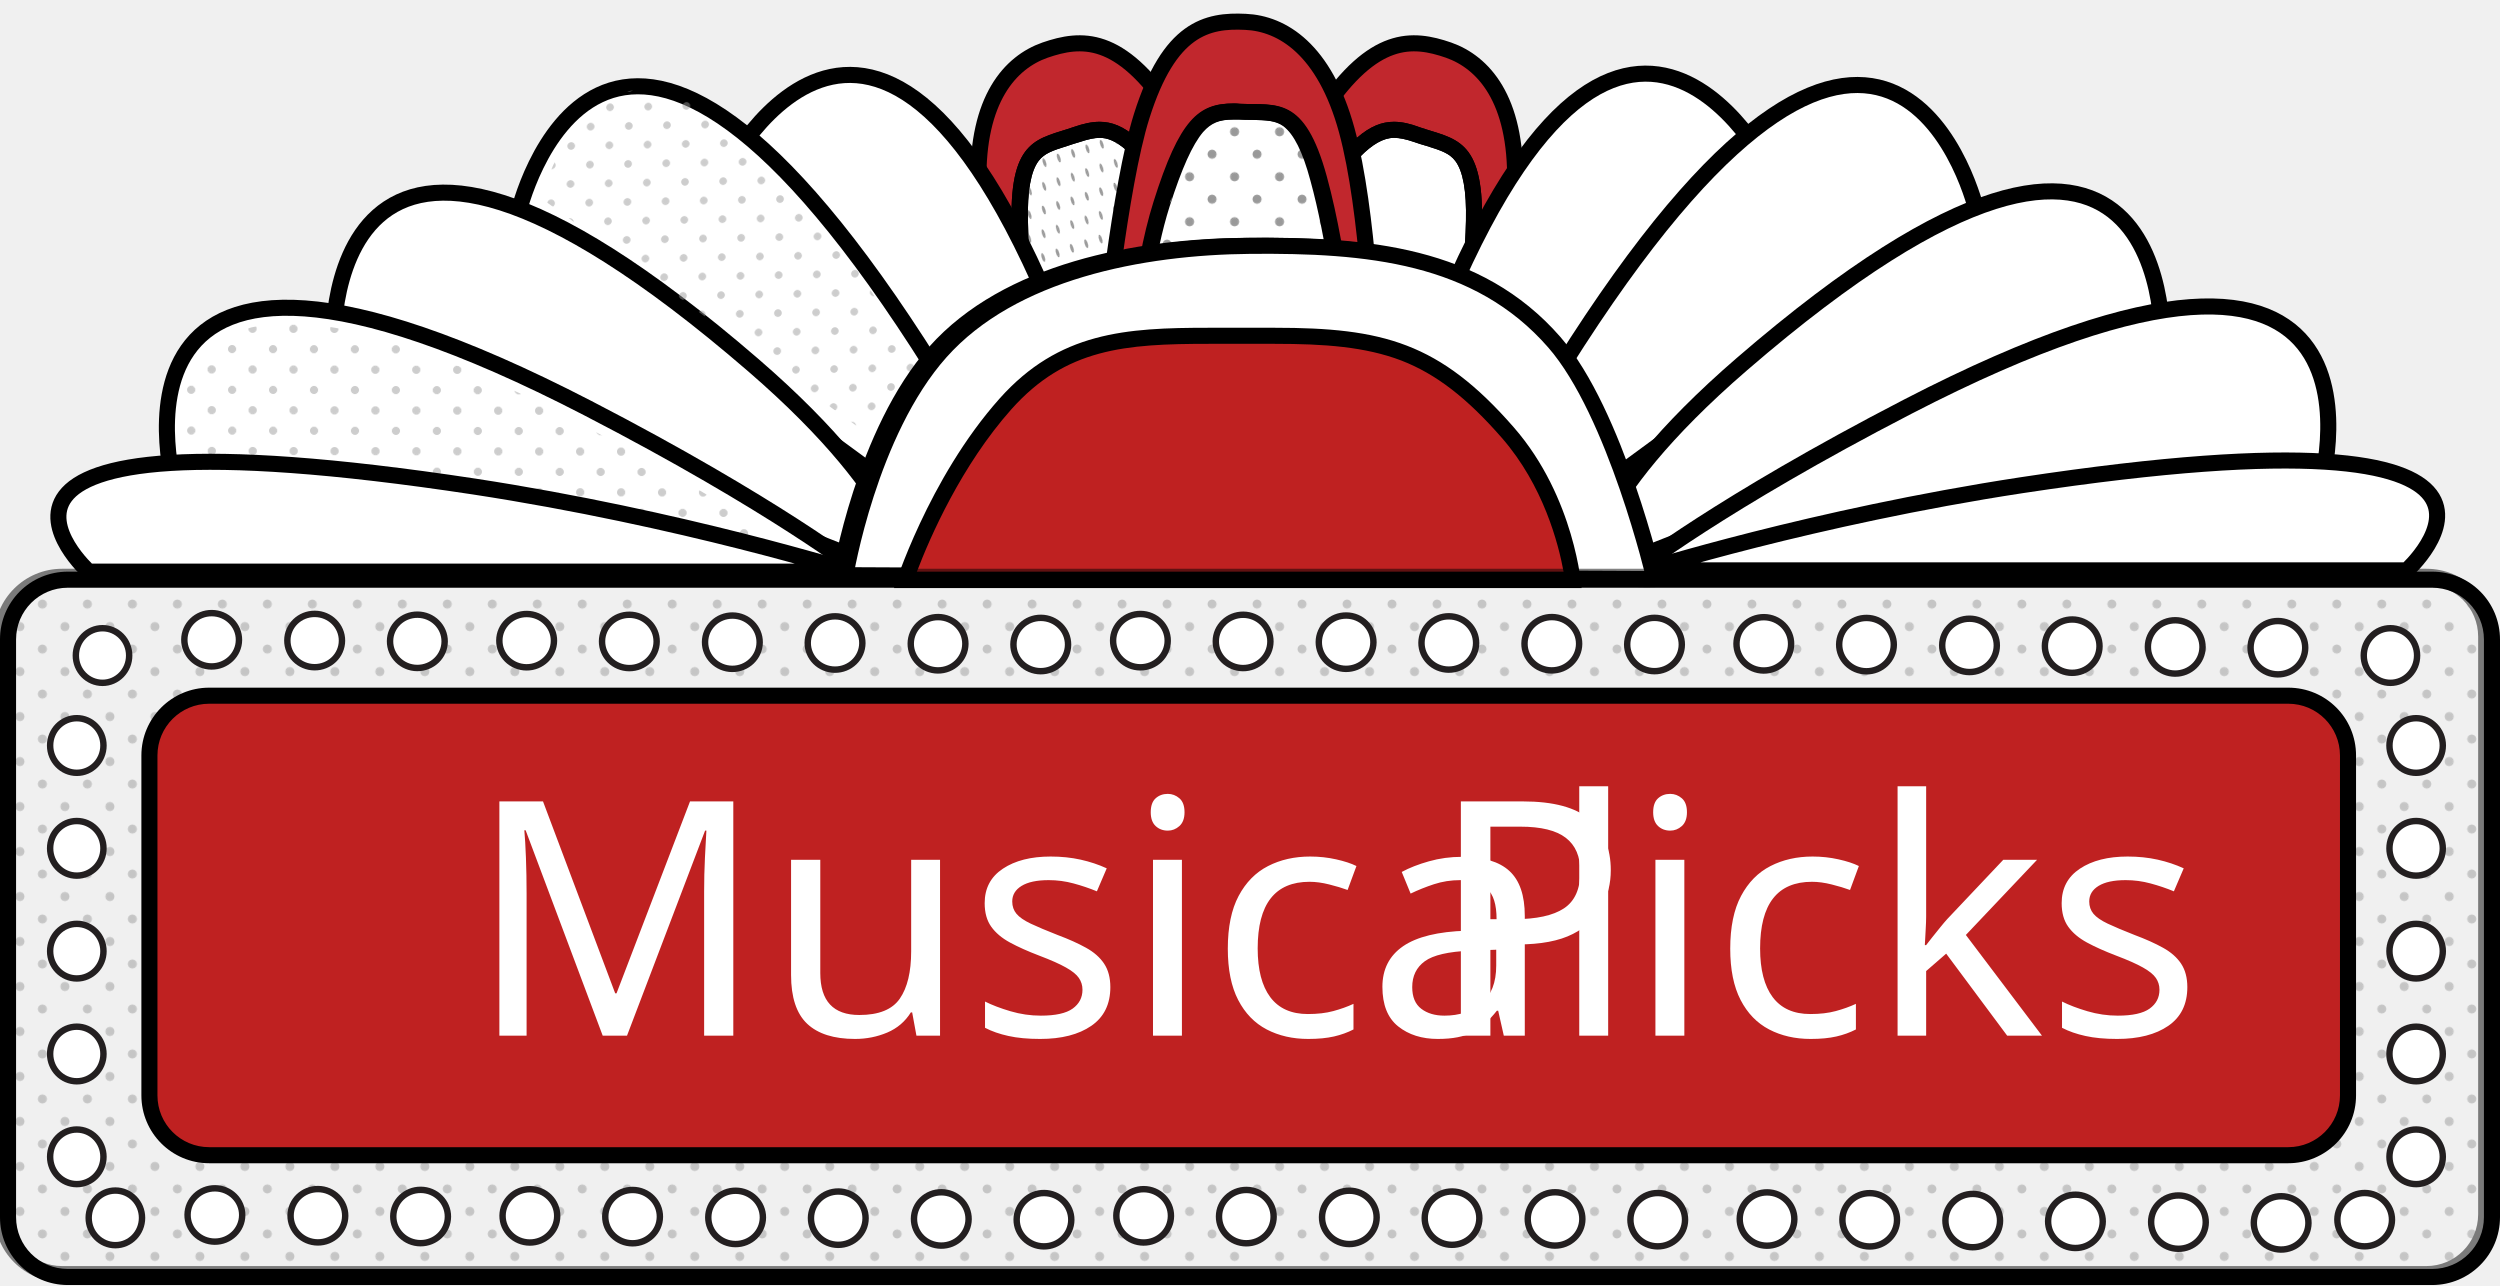
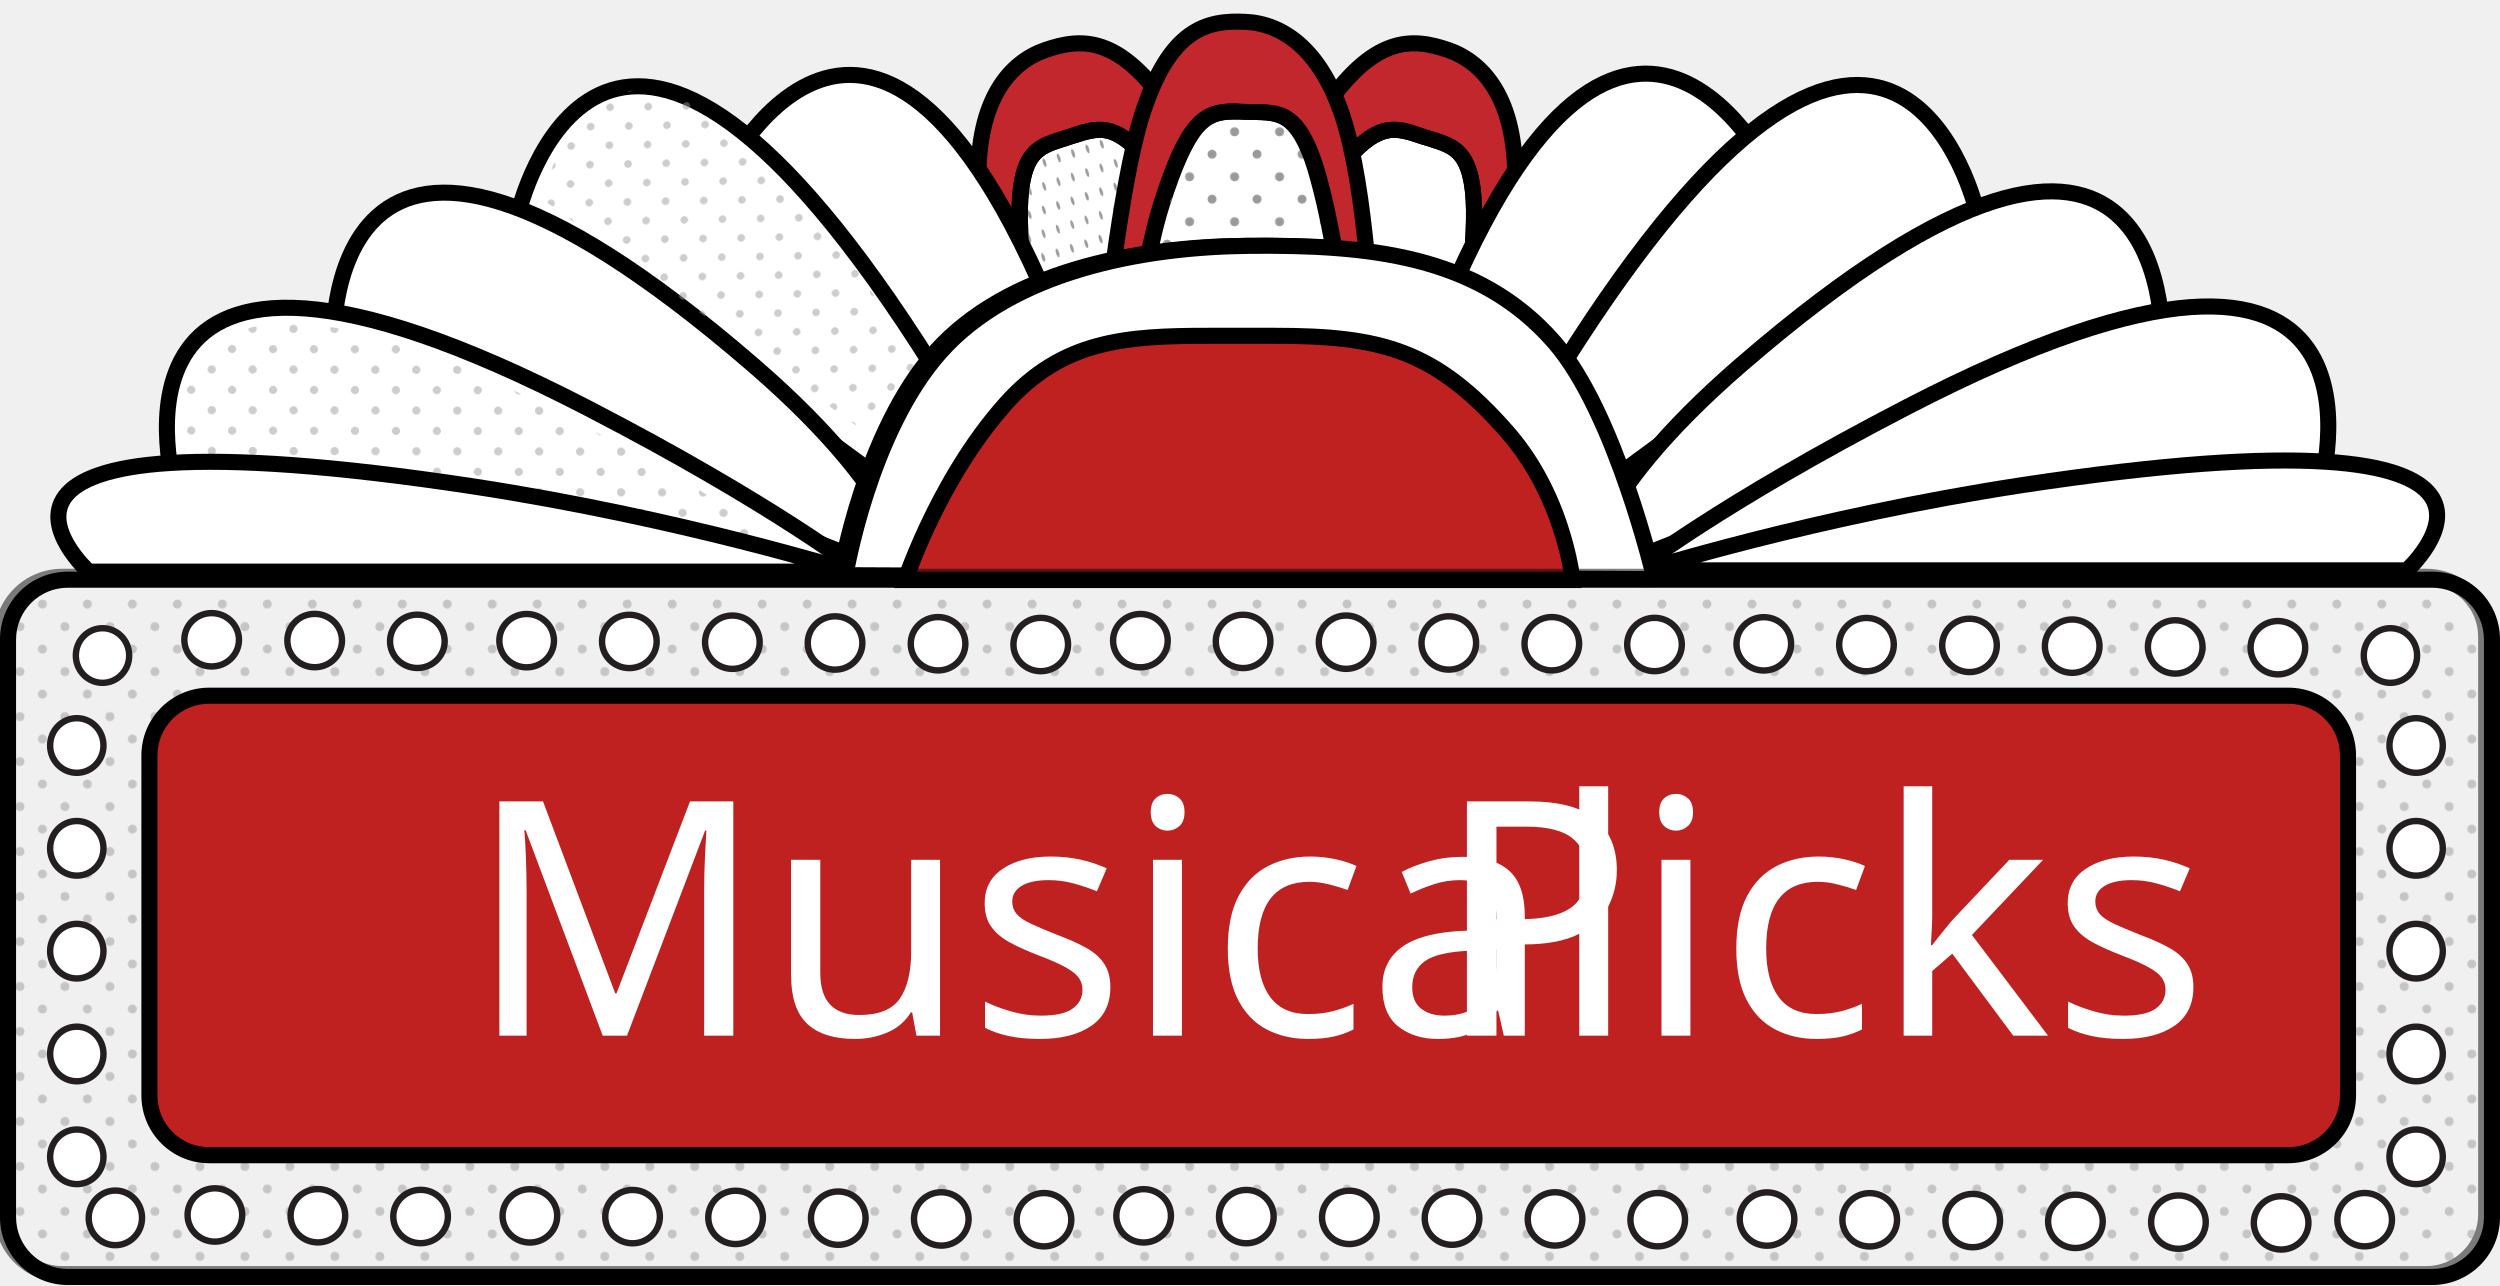
<svg xmlns="http://www.w3.org/2000/svg" xmlns:xlink="http://www.w3.org/1999/xlink" version="1.1" x="0px" y="0px" viewBox="0 0 778 399.9" style="enable-background:new 0 0 778 399.9;" xml:space="preserve">
  <style type="text/css">
	.st0{fill:none;}
	.st1{fill:#666666;}
	.st2{fill:#999999;}
	.st3{display:none;}
	.st4{display:inline;}
	.st5{fill:#FFFFFF;}
	.st6{opacity:0.46;}
	.st7{fill:url(#New_Pattern_Swatch_23);}
	.st8{fill:none;stroke:#000000;stroke-width:5;stroke-linecap:round;stroke-linejoin:round;stroke-miterlimit:10;}
	.st9{fill:#C1272D;stroke:#000000;stroke-width:5;stroke-linecap:round;stroke-linejoin:round;stroke-miterlimit:10;}
	.st10{fill:url(#SVGID_1_);}
	.st11{fill:url(#SVGID_2_);}
	.st12{fill:url(#New_Pattern_Swatch_44);}
	.st13{fill:#FFFFFF;stroke:#000000;stroke-width:5;stroke-linecap:round;stroke-linejoin:round;stroke-miterlimit:10;}
	.st14{opacity:0.49;fill:url(#SVGID_3_);}
	.st15{opacity:0.49;fill:url(#SVGID_4_);}
	.st16{opacity:0.49;fill:url(#SVGID_5_);}
	.st17{opacity:0.49;fill:url(#SVGID_6_);}
	
		.st18{fill:url(#New_Pattern_Swatch_44);stroke:#000000;stroke-width:5;stroke-linecap:round;stroke-linejoin:round;stroke-miterlimit:10;}
	.st19{fill:#BF2121;}
	.st20{opacity:0.49;}
- 	.st21{fill:#FFFFFF;stroke:#231F20;stroke-width:2;stroke-linecap:round;stroke-miterlimit:10;}
- 	.st22{display:none;opacity:0.26;}
- 	.st23{display:inline;fill:url(#New_Pattern_Swatch_23);}
- 	.st24{font-family:'Oswald-Light';}
- 	.st25{font-size:102.115px;}
- 	.st26{font-family:'Oswald-Medium';}
+ 	.st21{font-family:'Oswald-Medium';}
+ 	.st22{font-size:102.115px;}
+ 	.st23{font-family:'Oswald-Light';}
+ 	.st24{fill:#FFFFFF;stroke:#231F20;stroke-width:2;stroke-linecap:round;stroke-miterlimit:10;}
+ 	.st25{display:none;opacity:0.26;}
+ 	.st26{display:inline;fill:url(#New_Pattern_Swatch_23);}
</style>
  <pattern x="-147.8" y="-15" width="10" height="10" patternUnits="userSpaceOnUse" id="New_Pattern_Swatch_23" viewBox="0 -10 10 10" style="overflow:visible;">
    <g>
      <rect y="-10" class="st0" width="10" height="10" />
      <circle class="st1" cx="5" cy="-5" r="1" />
      <path class="st1" d="M10-9v-1H9C9-9.4,9.4-9,10-9z" />
      <path class="st1" d="M1-10H0v1h0C0.6-9,1-9.4,1-10z" />
      <path class="st1" d="M10-1C9.4-1,9-0.6,9,0h1V-1z" />
      <path class="st1" d="M0-1L0-1l0,1h1C1-0.6,0.6-1,0-1z" />
    </g>
  </pattern>
  <pattern x="-147.8" y="-15" width="14" height="14" patternUnits="userSpaceOnUse" id="New_Pattern_Swatch_44" viewBox="0 -14 14 14" style="overflow:visible;">
    <g>
      <rect y="-14" class="st0" width="14" height="14" />
      <circle class="st2" cx="7" cy="-7" r="1.4" />
      <path class="st2" d="M14-12.6V-14h-1.4C12.6-13.2,13.2-12.6,14-12.6z" />
      <path class="st2" d="M1.4-14H0v1.4h0C0.8-12.6,1.4-13.2,1.4-14z" />
      <path class="st2" d="M14-1.4c-0.8,0-1.4,0.6-1.4,1.4H14V-1.4z" />
      <path class="st2" d="M0-1.4L0-1.4L0,0h1.4C1.4-0.8,0.8-1.4,0-1.4z" />
    </g>
  </pattern>
  <g id="Layer_1" class="st3">
    <g class="st4">
      <g>
        <rect x="-147.8" y="-15" class="st5" width="1024" height="1280" />
        <path class="st5" d="M875.2-14v1278h-1022V-14H875.2 M876.2-15h-1024v1280h1024V-15L876.2-15z" />
      </g>
    </g>
    <g class="st4">
      <g class="st6">
        <rect x="-147.8" y="-15" class="st7" width="1024" height="1280" />
      </g>
    </g>
    <g class="st4">
      <g>
        <rect x="-147.8" y="-15" class="st8" width="1024" height="1280" />
        <path class="st8" d="M875.2-14v1278h-1022V-14H875.2 M876.2-15h-1024v1280h1024V-15L876.2-15z" />
      </g>
    </g>
  </g>
  <g id="Sign">
    <g>
      <path class="st9" d="M379.1,101.6l80.6,24.5c0,0,11.3-43.1,11.8-69.2c0.5-26.1-9.9-37.5-20.7-41.3c-11.3-3.9-23.3-4.8-39.2,18.9    C398.7,53.5,379.1,101.6,379.1,101.6z" />
      <g>
        <path class="st5" d="M388.7,105c2.6-6.9,10.6-27.3,20.8-42.5c12.4-18.4,18.5-22.1,24.2-22.1c2,0,4.2,0.5,7.2,1.5     c1.3,0.4,2.5,0.8,3.7,1.2c8.7,2.7,14.5,4.5,14.1,25.7c-0.4,21.3-5.3,47.9-6.9,56.4L388.7,105z" />
        <g>
          <path d="M433.8,42.9c1.7,0,3.7,0.4,6.3,1.3c1.3,0.5,2.5,0.8,3.8,1.2c4.5,1.4,7.2,2.3,9,4.7c2.4,3.2,3.5,9.3,3.3,18.6      c-0.4,19.2-4.4,42.7-6.4,53.2L392,103.4c3.2-8.4,10.6-26.1,19.6-39.5C420.1,51.3,427.1,42.9,433.8,42.9 M433.8,37.9      c-7.5,0-14.4,5.5-26.3,23.2c-12.8,18.9-22,45.5-22,45.5l68.2,21.8c0,0,7-33.5,7.5-59.5s-8.6-25.6-19.4-29.3      C438.9,38.5,436.3,37.9,433.8,37.9L433.8,37.9z" />
        </g>
      </g>
      <g>
        <pattern id="SVGID_1_" xlink:href="#New_Pattern_Swatch_44" patternTransform="matrix(-0.3185 -0.102 -0.3049 0.9524 -12123.378 -1119.835)">
			</pattern>
        <path class="st10" d="M388.7,105c2.6-6.9,10.6-27.3,20.8-42.5c12.4-18.4,18.5-22.1,24.2-22.1c2,0,4.2,0.5,7.2,1.5     c1.3,0.4,2.5,0.8,3.7,1.2c8.7,2.7,14.5,4.5,14.1,25.7c-0.4,21.3-5.3,47.9-6.9,56.4L388.7,105z" />
        <g>
          <path d="M433.8,42.9c1.7,0,3.7,0.4,6.3,1.3c1.3,0.5,2.5,0.8,3.8,1.2c4.5,1.4,7.2,2.3,9,4.7c2.4,3.2,3.5,9.3,3.3,18.6      c-0.4,19.2-4.4,42.7-6.4,53.2L392,103.4c3.2-8.4,10.6-26.1,19.6-39.5C420.1,51.3,427.1,42.9,433.8,42.9 M433.8,37.9      c-7.5,0-14.4,5.5-26.3,23.2c-12.8,18.9-22,45.5-22,45.5l68.2,21.8c0,0,7-33.5,7.5-59.5s-8.6-25.6-19.4-29.3      C438.9,38.5,436.3,37.9,433.8,37.9L433.8,37.9z" />
        </g>
      </g>
    </g>
    <g>
      <path class="st9" d="M396.9,101.6l-80.6,24.5c0,0-11.3-43.1-11.8-69.2s9.9-37.5,20.7-41.3c11.3-3.9,23.3-4.8,39.2,18.9    C377.2,53.5,396.9,101.6,396.9,101.6z" />
      <g>
        <path class="st5" d="M324.2,125.1c-1.7-8.5-6.5-35.1-6.9-56.4c-0.4-21.3,5.3-23,14.1-25.7c1.2-0.4,2.4-0.7,3.7-1.2     c3-1,5.2-1.5,7.2-1.5c5.8,0,11.8,3.7,24.2,22.1c10.2,15.2,18.2,35.6,20.8,42.5L324.2,125.1z" />
        <g>
          <path d="M342.2,37.9v5c4.8,0,10.4,3.6,22.2,21c9.1,13.4,16.4,31.1,19.6,39.5l-57.8,18.5c-2-10.5-6-34-6.3-53.2      c-0.2-9.3,0.9-15.4,3.3-18.6c1.8-2.4,4.5-3.3,9-4.7c1.2-0.4,2.4-0.8,3.8-1.2c2.7-0.9,4.6-1.3,6.3-1.3L342.2,37.9 M342.2,37.9      c-2.5,0-5.1,0.6-8,1.6c-10.8,3.8-19.9,3.2-19.4,29.3c0.5,26.1,7.5,59.5,7.5,59.5l68.2-21.8c0,0-9.2-26.5-22-45.5      C356.6,43.4,349.7,37.9,342.2,37.9L342.2,37.9z" />
        </g>
      </g>
      <g>
        <pattern id="SVGID_2_" xlink:href="#New_Pattern_Swatch_44" patternTransform="matrix(0.3185 -0.102 0.3049 0.9524 -2934.348 -1109.609)">
			</pattern>
        <path class="st11" d="M324.2,125.1c-1.7-8.5-6.5-35.1-6.9-56.4c-0.4-21.3,5.3-23,14.1-25.7c1.2-0.4,2.4-0.7,3.7-1.2     c3-1,5.2-1.5,7.2-1.5c5.8,0,11.8,3.7,24.2,22.1c10.2,15.2,18.2,35.6,20.8,42.5L324.2,125.1z" />
        <g>
          <path d="M342.2,37.9v5c4.8,0,10.4,3.6,22.2,21c9.1,13.4,16.4,31.1,19.6,39.5l-57.8,18.5c-2-10.5-6-34-6.3-53.2      c-0.2-9.3,0.9-15.4,3.3-18.6c1.8-2.4,4.5-3.3,9-4.7c1.2-0.4,2.4-0.8,3.8-1.2c2.7-0.9,4.6-1.3,6.3-1.3L342.2,37.9 M342.2,37.9      c-2.5,0-5.1,0.6-8,1.6c-10.8,3.8-19.9,3.2-19.4,29.3c0.5,26.1,7.5,59.5,7.5,59.5l68.2-21.8c0,0-9.2-26.5-22-45.5      C356.6,43.4,349.7,37.9,342.2,37.9L342.2,37.9z" />
        </g>
      </g>
    </g>
    <g>
      <path class="st9" d="M343.2,109.6l84.2,0.6c0,0-1.4-44.5-8.3-69.7S399,7.3,387.6,6.8c-12-0.6-23.7,2-32.3,29.3    C348.4,57.9,343.2,109.6,343.2,109.6z" />
      <g>
        <path class="st5" d="M353.8,110.1c0.5-7.4,2.4-29.2,7.9-46.6c7.8-24.7,13-28.7,22.3-28.7c0.6,0,1.3,0,1.9,0     c1.3,0.1,2.6,0.1,3.8,0.1c9.1,0.1,15.1,0.2,20.8,20.7c5.6,20.5,8.5,47.4,9.3,56L353.8,110.1z" />
        <g>
          <path d="M384,37.2c0.6,0,1.2,0,1.8,0c1.4,0.1,2.7,0.1,3.9,0.1c4.7,0.1,7.5,0.2,10,2c3.2,2.4,6,7.9,8.4,16.9      c5.1,18.5,7.9,42.2,9,52.8l-60.7-1.4c0.7-9,2.7-28,7.6-43.4c3.8-11.9,7.1-19.2,10.4-23.1C377,38.2,379.5,37.2,384,37.2       M384,32.2c-10.7,0-16.6,4.8-24.7,30.5c-6.9,21.8-8.2,49.8-8.2,49.8l71.5,1.6c0,0-2.8-34.1-9.7-59.2      c-6.9-25.2-15.5-22.1-26.9-22.6C385.4,32.2,384.7,32.2,384,32.2L384,32.2z" />
        </g>
      </g>
      <g>
        <path class="st12" d="M353.4,110.1c0.5-7.4,2.4-29.2,7.9-46.6c7.8-24.7,13-28.7,22.3-28.7c0.6,0,1.3,0,1.9,0     c1.3,0.1,2.6,0.1,3.8,0.1c9.1,0.1,15.1,0.2,20.8,20.7c5.6,20.5,8.5,47.4,9.3,56L353.4,110.1z" />
        <g>
          <path d="M383.7,37.2c0.6,0,1.2,0,1.8,0c1.4,0.1,2.7,0.1,3.9,0.1c4.7,0.1,7.5,0.2,10,2c3.2,2.4,6,7.9,8.4,16.9      c5.1,18.5,7.9,42.2,9,52.8l-60.7-1.4c0.7-9,2.7-28,7.6-43.4c3.8-11.9,7.1-19.2,10.4-23.1C376.6,38.2,379.1,37.2,383.7,37.2       M383.7,32.2c-10.7,0-16.6,4.8-24.7,30.5c-6.9,21.8-8.2,49.8-8.2,49.8l71.5,1.6c0,0-2.8-34.1-9.7-59.2      c-6.9-25.2-15.5-22.1-26.9-22.6C385,32.2,384.3,32.2,383.7,32.2L383.7,32.2z" />
        </g>
      </g>
    </g>
    <g id="Left_Sign_Decorations">
      <path class="st13" d="M338,179.4L225.6,53.8c0,0,51.1-102.5,111.6,68.4C359,183.9,338,179.4,338,179.4z" />
      <path class="st13" d="M307.7,173.7L161.3,66.3c0,0,25.8-111.6,124.4,40.6C321.4,161.9,307.7,173.7,307.7,173.7z" />
      <path class="st13" d="M283.2,180.2l-179.5-70.6c0,0-6.4-114.4,130.8,4.1C284.1,156.6,283.2,180.2,283.2,180.2z" />
      <path class="st13" d="M267.6,177.9L54.7,153.4c0,0-32.9-109.7,128.2-26.4C241.1,157.1,267.6,177.9,267.6,177.9z" />
      <pattern id="SVGID_3_" xlink:href="#New_Pattern_Swatch_44" patternTransform="matrix(0.9098 1.492167e-03 1.492167e-03 0.9059 -667.0662 -658.9608)">
		</pattern>
      <path class="st14" d="M252.3,175.3L58.6,152.8c0,0-30.1-99.5,116.6-23.7C228.2,156.4,252.3,175.3,252.3,175.3z" />
      <path class="st13" d="M265,177.9H27.6c0,0-59.4-53.7,119.9-26.5C212.2,161.3,265,177.9,265,177.9z" />
      <pattern id="SVGID_4_" xlink:href="#New_Pattern_Swatch_44" patternTransform="matrix(0.8483 -1.564266e-02 -1.564266e-02 0.8446 -1246.275 -1233.614)">
		</pattern>
      <path class="st15" d="M290.9,150.1L168.4,61.7c0,0,23.7-94.7,104.9,32.3C302.7,140,290.9,150.1,290.9,150.1z" />
    </g>
    <g id="Right_Side_Decorations">
      <path class="st13" d="M438.5,179L551,53.4c0,0-51.1-102.5-111.6,68.4C417.5,183.5,438.5,179,438.5,179z" />
      <path class="st13" d="M468.9,173.3L615.2,65.9c0,0-25.8-111.6-124.4,40.6C455.1,161.5,468.9,173.3,468.9,173.3z" />
      <path class="st13" d="M493.4,179.8l179.5-70.6c0,0,6.4-114.4-130.8,4.1C492.4,156.2,493.4,179.8,493.4,179.8z" />
      <path class="st13" d="M508.9,177.5L721.8,153c0,0,32.9-109.7-128.2-26.4C535.4,156.7,508.9,177.5,508.9,177.5z" />
      <pattern id="SVGID_5_" xlink:href="#New_Pattern_Swatch_44" patternTransform="matrix(-0.9314 5.718965e-03 -5.718965e-03 0.9165 -14593.112 -548.7381)">
		</pattern>
      <path class="st16" d="M514.1,177.9l198.4-23.7c0,0,31.2-100.8-119.2-23.5C538.9,158.7,514.1,177.9,514.1,177.9z" />
      <path class="st13" d="M511.6,177.5h237.4c0,0,59.4-53.7-119.9-26.5C564.3,160.9,511.6,177.5,511.6,177.5z" />
      <pattern id="SVGID_6_" xlink:href="#New_Pattern_Swatch_44" patternTransform="matrix(-0.8363 6.890945e-02 -6.890945e-02 0.8529 -14303.127 -530.28)">
		</pattern>
      <path class="st17" d="M475.2,161.5L604.9,59.8c0,0-13.9-93.4-106.8,43.2C464.5,152.4,475.2,161.5,475.2,161.5z" />
    </g>
    <path class="st18" d="M513.3,180.2L261.5,179c0,0,7.3-44.5,29.6-69.5c22.3-25,62.4-32.7,96.5-33c35.9-0.3,70.6,2.6,94.5,30   C501.2,128.4,513.3,180.2,513.3,180.2z" />
    <path class="st13" d="M514.9,180.2L263.1,179c0,0,7.3-44.5,29.6-69.5c22.3-25,62.4-32.7,96.5-33c35.9-0.3,70.6,2.6,94.5,30   C502.8,128.4,514.9,180.2,514.9,180.2z" />
    <g>
      <path class="st19" d="M281.7,180.5c3.2-9,13.5-35,31.2-54.8c17.6-19.7,37.3-21.2,63.3-21.2c1.8,0,3.7,0,5.6,0c2,0,3.9,0,6,0    c1.8,0,3.5,0,5.3,0c1.2,0,2.4,0,3.5,0c32.6,0,49.9,4.2,72.6,30.2c14.9,17.1,19.1,38.4,20.2,45.9H281.7z" />
      <g>
        <path d="M396.7,107c15.5,0,28.1,0.9,39.4,5.2c10.8,4.2,20.4,11.6,31.3,24.1c12.9,14.8,17.6,32.9,19.2,41.7H285.3     c4.1-10.8,13.9-33.2,29.5-50.7c16.9-18.9,35.3-20.3,61.4-20.3c1.8,0,3.7,0,5.6,0c2,0,3.9,0,6,0c1.8,0,3.5,0,5.3,0     C394.3,107,395.5,107,396.7,107L396.7,107 M396.7,102c-1.2,0-2.4,0-3.6,0c-1.8,0-3.6,0-5.3,0c-4,0-7.8,0-11.6,0     c-25.9,0-46.6,1.3-65.1,22c-22.3,25-32.9,59-32.9,59h214c0,0-2-28.1-21.1-50C448,106.5,430.2,102,396.7,102L396.7,102z" />
      </g>
    </g>
    <g class="st20">
      <path class="st12" d="M19.3,396.5c-10.2,0-18.6-8.3-18.6-18.6V198.1c0-10.2,8.3-18.6,18.6-18.6h735.8c10.2,0,18.6,8.3,18.6,18.6    v179.8c0,10.2-8.3,18.6-18.6,18.6H19.3z" />
      <path d="M755.1,182c8.9,0,16.1,7.2,16.1,16.1v179.8c0,8.9-7.2,16.1-16.1,16.1H19.3c-8.9,0-16.1-7.2-16.1-16.1V198.1    c0-8.9,7.2-16.1,16.1-16.1H755.1 M755.1,177H19.3c-11.6,0-21.1,9.4-21.1,21.1v179.8c0,11.6,9.4,21.1,21.1,21.1h735.8    c11.6,0,21.1-9.4,21.1-21.1V198.1C776.2,186.4,766.8,177,755.1,177L755.1,177z" />
    </g>
    <g>
      <path class="st19" d="M65.1,359.5c-10.2,0-18.6-8.3-18.6-18.6V235.1c0-10.2,8.3-18.6,18.6-18.6h647c10.2,0,18.6,8.3,18.6,18.6    v105.8c0,10.2-8.3,18.6-18.6,18.6H65.1z" />
      <path d="M712.1,219c8.9,0,16.1,7.2,16.1,16.1v105.8c0,8.9-7.2,16.1-16.1,16.1h-647c-8.9,0-16.1-7.2-16.1-16.1V235.1    c0-8.9,7.2-16.1,16.1-16.1H712.1 M712.1,214h-647c-11.6,0-21.1,9.4-21.1,21.1v105.8c0,11.6,9.4,21.1,21.1,21.1h647    c11.6,0,21.1-9.4,21.1-21.1V235.1C733.2,223.4,723.8,214,712.1,214L712.1,214z" />
    </g>
    <g>
-       <ellipse transform="matrix(7.556108e-03 -1 1 7.556108e-03 344.3472 747.75)" class="st21" cx="548.9" cy="200.4" rx="8.3" ry="8.5" />
-       <ellipse transform="matrix(7.556108e-03 -1 1 7.556108e-03 375.8627 779.9882)" class="st21" cx="580.9" cy="200.6" rx="8.3" ry="8.5" />
-       <ellipse transform="matrix(7.556108e-03 -1 1 7.556108e-03 407.3782 812.2263)" class="st21" cx="612.9" cy="200.9" rx="8.3" ry="8.5" />
-       <ellipse transform="matrix(7.556108e-03 -1 1 7.556108e-03 438.8937 844.4645)" class="st21" cx="644.9" cy="201.1" rx="8.3" ry="8.5" />
-       <ellipse transform="matrix(7.556108e-03 -1 1 7.556108e-03 470.4092 876.7026)" class="st21" cx="676.9" cy="201.4" rx="8.3" ry="8.5" />
-       <ellipse transform="matrix(7.556108e-03 -1 1 7.556108e-03 501.9247 908.9407)" class="st21" cx="708.9" cy="201.6" rx="8.3" ry="8.5" />
-       <ellipse transform="matrix(7.556108e-03 -1 1 7.556108e-03 152.813 552.7631)" class="st21" cx="354.9" cy="199.4" rx="8.3" ry="8.5" />
-       <ellipse transform="matrix(7.556108e-03 -1 1 7.556108e-03 184.3285 585.0013)" class="st21" cx="386.9" cy="199.6" rx="8.3" ry="8.5" />
-       <ellipse transform="matrix(7.556108e-03 -1 1 7.556108e-03 215.8441 617.2394)" class="st21" cx="418.9" cy="199.9" rx="8.3" ry="8.5" />
-       <ellipse transform="matrix(7.556108e-03 -1 1 7.556108e-03 247.3596 649.4775)" class="st21" cx="450.9" cy="200.1" rx="8.3" ry="8.5" />
-       <ellipse transform="matrix(7.556108e-03 -1 1 7.556108e-03 278.8751 681.7157)" class="st21" cx="482.9" cy="200.4" rx="8.3" ry="8.5" />
-       <ellipse transform="matrix(7.556108e-03 -1 1 7.556108e-03 310.3906 713.9538)" class="st21" cx="514.9" cy="200.6" rx="8.3" ry="8.5" />
-       <ellipse transform="matrix(7.556108e-03 -1 1 7.556108e-03 -36.7438 361.7686)" class="st21" cx="163.9" cy="199.4" rx="8.3" ry="8.5" />
-       <ellipse transform="matrix(7.556108e-03 -1 1 7.556108e-03 -5.2282 394.0067)" class="st21" cx="195.9" cy="199.6" rx="8.3" ry="8.5" />
-       <ellipse transform="matrix(7.556108e-03 -1 1 7.556108e-03 26.2873 426.2448)" class="st21" cx="227.9" cy="199.9" rx="8.3" ry="8.5" />
-       <ellipse transform="matrix(7.556108e-03 -1 1 7.556108e-03 57.8028 458.483)" class="st21" cx="259.9" cy="200.1" rx="8.3" ry="8.5" />
-       <ellipse transform="matrix(7.556108e-03 -1 1 7.556108e-03 89.3183 490.7211)" class="st21" cx="291.9" cy="200.4" rx="8.3" ry="8.5" />
-       <ellipse transform="matrix(7.556108e-03 -1 1 7.556108e-03 120.8338 522.9593)" class="st21" cx="323.9" cy="200.6" rx="8.3" ry="8.5" />
-       <ellipse transform="matrix(7.556108e-03 -1 1 7.556108e-03 -133.7314 263.4961)" class="st21" cx="65.9" cy="199.1" rx="8.3" ry="8.5" />
-       <ellipse transform="matrix(7.556108e-03 -1 1 7.556108e-03 -102.2159 295.7342)" class="st21" cx="97.9" cy="199.4" rx="8.3" ry="8.5" />
-       <ellipse transform="matrix(7.556108e-03 -1 1 7.556108e-03 -70.7003 327.9724)" class="st21" cx="129.9" cy="199.6" rx="8.3" ry="8.5" />
-     </g>
-     <g>
      <path d="M756.9,182.9c8.9,0,16.1,7.2,16.1,16.1v179.8c0,8.9-7.2,16.1-16.1,16.1H21.1c-8.9,0-16.1-7.2-16.1-16.1V199    c0-8.9,7.2-16.1,16.1-16.1H756.9 M756.9,177.9H21.1C9.4,177.9,0,187.3,0,199v179.8c0,11.6,9.4,21.1,21.1,21.1h735.8    c11.6,0,21.1-9.4,21.1-21.1V199C778,187.3,768.6,177.9,756.9,177.9L756.9,177.9z" />
    </g>
-   </g>
-   <g id="Left_Lights">
-     <ellipse class="st21" cx="751.9" cy="360" rx="8.3" ry="8.5" />
-     <ellipse class="st21" cx="751.9" cy="328" rx="8.3" ry="8.5" />
-     <ellipse class="st21" cx="751.9" cy="296" rx="8.3" ry="8.5" />
-     <ellipse class="st21" cx="751.9" cy="264" rx="8.3" ry="8.5" />
-     <ellipse class="st21" cx="751.9" cy="232" rx="8.3" ry="8.5" />
-     <ellipse class="st21" cx="743.9" cy="204" rx="8.3" ry="8.5" />
-     <g>
-       <ellipse transform="matrix(7.556108e-03 -1 1 7.556108e-03 166.3447 926.3975)" class="st21" cx="549.9" cy="379.4" rx="8.3" ry="8.5" />
-       <ellipse transform="matrix(7.556108e-03 -1 1 7.556108e-03 197.8602 958.6356)" class="st21" cx="581.9" cy="379.6" rx="8.3" ry="8.5" />
-       <ellipse transform="matrix(7.556108e-03 -1 1 7.556108e-03 229.3757 990.8737)" class="st21" cx="613.9" cy="379.9" rx="8.3" ry="8.5" />
-       <ellipse transform="matrix(7.556108e-03 -1 1 7.556108e-03 260.8913 1023.112)" class="st21" cx="645.9" cy="380.1" rx="8.3" ry="8.5" />
-       <ellipse transform="matrix(7.556108e-03 -1 1 7.556108e-03 292.4068 1055.35)" class="st21" cx="677.9" cy="380.4" rx="8.3" ry="8.5" />
-       <ellipse transform="matrix(7.556108e-03 -1 1 7.556108e-03 323.9223 1087.588)" class="st21" cx="709.9" cy="380.6" rx="8.3" ry="8.5" />
-       <ellipse transform="matrix(7.556108e-03 -1 1 7.556108e-03 350.7258 1112.595)" class="st21" cx="735.9" cy="379.6" rx="8.3" ry="8.5" />
-       <ellipse transform="matrix(7.556108e-03 -1 1 7.556108e-03 -25.1894 731.4105)" class="st21" cx="355.9" cy="378.4" rx="8.3" ry="8.5" />
-       <ellipse transform="matrix(7.556108e-03 -1 1 7.556108e-03 6.3261 763.6487)" class="st21" cx="387.9" cy="378.6" rx="8.3" ry="8.5" />
-       <ellipse transform="matrix(7.556108e-03 -1 1 7.556108e-03 37.8416 795.8868)" class="st21" cx="419.9" cy="378.9" rx="8.3" ry="8.5" />
-       <ellipse transform="matrix(7.556108e-03 -1 1 7.556108e-03 69.3571 828.125)" class="st21" cx="451.9" cy="379.1" rx="8.3" ry="8.5" />
-       <ellipse transform="matrix(7.556108e-03 -1 1 7.556108e-03 100.8726 860.3631)" class="st21" cx="483.9" cy="379.4" rx="8.3" ry="8.5" />
-       <ellipse transform="matrix(7.556108e-03 -1 1 7.556108e-03 132.3881 892.6013)" class="st21" cx="515.9" cy="379.6" rx="8.3" ry="8.5" />
-       <ellipse transform="matrix(7.556108e-03 -1 1 7.556108e-03 -214.7462 540.416)" class="st21" cx="164.9" cy="378.4" rx="8.3" ry="8.5" />
-       <ellipse transform="matrix(7.556108e-03 -1 1 7.556108e-03 -183.2307 572.6541)" class="st21" cx="196.9" cy="378.6" rx="8.3" ry="8.5" />
-       <ellipse transform="matrix(7.556108e-03 -1 1 7.556108e-03 -151.7152 604.8923)" class="st21" cx="228.9" cy="378.9" rx="8.3" ry="8.5" />
-       <ellipse transform="matrix(7.556108e-03 -1 1 7.556108e-03 -120.1997 637.1304)" class="st21" cx="260.9" cy="379.1" rx="8.3" ry="8.5" />
-       <ellipse transform="matrix(7.556108e-03 -1 1 7.556108e-03 -88.6842 669.3686)" class="st21" cx="292.9" cy="379.4" rx="8.3" ry="8.5" />
-       <ellipse transform="matrix(7.556108e-03 -1 1 7.556108e-03 -57.1687 701.6067)" class="st21" cx="324.9" cy="379.6" rx="8.3" ry="8.5" />
-       <ellipse transform="matrix(7.556108e-03 -1 1 7.556108e-03 -311.7338 442.1435)" class="st21" cx="66.9" cy="378.1" rx="8.3" ry="8.5" />
-       <ellipse transform="matrix(7.556108e-03 -1 1 7.556108e-03 -280.2183 474.3817)" class="st21" cx="98.9" cy="378.4" rx="8.3" ry="8.5" />
-       <ellipse transform="matrix(7.556108e-03 -1 1 7.556108e-03 -248.7028 506.6198)" class="st21" cx="130.9" cy="378.6" rx="8.3" ry="8.5" />
-     </g>
-     <ellipse class="st21" cx="23.9" cy="360" rx="8.3" ry="8.5" />
-     <ellipse class="st21" cx="35.9" cy="379" rx="8.3" ry="8.5" />
-     <ellipse class="st21" cx="23.9" cy="328" rx="8.3" ry="8.5" />
-     <ellipse class="st21" cx="23.9" cy="296" rx="8.3" ry="8.5" />
-     <ellipse class="st21" cx="23.9" cy="264" rx="8.3" ry="8.5" />
-     <ellipse class="st21" cx="23.9" cy="232" rx="8.3" ry="8.5" />
-     <ellipse class="st21" cx="31.9" cy="204" rx="8.3" ry="8.5" />
+     <g id="Text">
+       <text transform="matrix(1 0 0 1 145.4999 322.3037)">
+         <tspan x="0" y="0" class="st5 st21 st22">Musical</tspan>
+         <tspan x="301.1" y="0" class="st5 st23 st22">Picks</tspan>
+       </text>
+     </g>
+   </g>
+   <g id="Lights_1_">
+     <g id="Lights">
+       <g>
+         <ellipse transform="matrix(7.556108e-03 -1 1 7.556108e-03 344.3472 747.75)" class="st24" cx="548.9" cy="200.4" rx="8.3" ry="8.5" />
+         <ellipse transform="matrix(7.556108e-03 -1 1 7.556108e-03 375.8627 779.9882)" class="st24" cx="580.9" cy="200.6" rx="8.3" ry="8.5" />
+         <ellipse transform="matrix(7.556108e-03 -1 1 7.556108e-03 407.3782 812.2263)" class="st24" cx="612.9" cy="200.9" rx="8.3" ry="8.5" />
+         <ellipse transform="matrix(7.556108e-03 -1 1 7.556108e-03 438.8937 844.4645)" class="st24" cx="644.9" cy="201.1" rx="8.3" ry="8.5" />
+         <ellipse transform="matrix(7.556108e-03 -1 1 7.556108e-03 470.4092 876.7026)" class="st24" cx="676.9" cy="201.4" rx="8.3" ry="8.5" />
+         <ellipse transform="matrix(7.556108e-03 -1 1 7.556108e-03 501.9247 908.9407)" class="st24" cx="708.9" cy="201.6" rx="8.3" ry="8.5" />
+         <ellipse transform="matrix(7.556108e-03 -1 1 7.556108e-03 152.813 552.7631)" class="st24" cx="354.9" cy="199.4" rx="8.3" ry="8.5" />
+         <ellipse transform="matrix(7.556108e-03 -1 1 7.556108e-03 184.3285 585.0013)" class="st24" cx="386.9" cy="199.6" rx="8.3" ry="8.5" />
+         <ellipse transform="matrix(7.556108e-03 -1 1 7.556108e-03 215.8441 617.2394)" class="st24" cx="418.9" cy="199.9" rx="8.3" ry="8.5" />
+         <ellipse transform="matrix(7.556108e-03 -1 1 7.556108e-03 247.3596 649.4775)" class="st24" cx="450.9" cy="200.1" rx="8.3" ry="8.5" />
+         <ellipse transform="matrix(7.556108e-03 -1 1 7.556108e-03 278.8751 681.7157)" class="st24" cx="482.9" cy="200.4" rx="8.3" ry="8.5" />
+         <ellipse transform="matrix(7.556108e-03 -1 1 7.556108e-03 310.3906 713.9538)" class="st24" cx="514.9" cy="200.6" rx="8.3" ry="8.5" />
+         <ellipse transform="matrix(7.556108e-03 -1 1 7.556108e-03 -36.7438 361.7686)" class="st24" cx="163.9" cy="199.4" rx="8.3" ry="8.5" />
+         <ellipse transform="matrix(7.556108e-03 -1 1 7.556108e-03 -5.2282 394.0067)" class="st24" cx="195.9" cy="199.6" rx="8.3" ry="8.5" />
+         <ellipse transform="matrix(7.556108e-03 -1 1 7.556108e-03 26.2873 426.2448)" class="st24" cx="227.9" cy="199.9" rx="8.3" ry="8.5" />
+         <ellipse transform="matrix(7.556108e-03 -1 1 7.556108e-03 57.8028 458.483)" class="st24" cx="259.9" cy="200.1" rx="8.3" ry="8.5" />
+         <ellipse transform="matrix(7.556108e-03 -1 1 7.556108e-03 89.3183 490.7211)" class="st24" cx="291.9" cy="200.4" rx="8.3" ry="8.5" />
+         <ellipse transform="matrix(7.556108e-03 -1 1 7.556108e-03 120.8338 522.9593)" class="st24" cx="323.9" cy="200.6" rx="8.3" ry="8.5" />
+         <ellipse transform="matrix(7.556108e-03 -1 1 7.556108e-03 -133.7314 263.4961)" class="st24" cx="65.9" cy="199.1" rx="8.3" ry="8.5" />
+         <ellipse transform="matrix(7.556108e-03 -1 1 7.556108e-03 -102.2159 295.7342)" class="st24" cx="97.9" cy="199.4" rx="8.3" ry="8.5" />
+         <ellipse transform="matrix(7.556108e-03 -1 1 7.556108e-03 -70.7003 327.9724)" class="st24" cx="129.9" cy="199.6" rx="8.3" ry="8.5" />
+       </g>
+       <g>
+         <ellipse class="st24" cx="751.9" cy="360" rx="8.3" ry="8.5" />
+         <ellipse class="st24" cx="751.9" cy="328" rx="8.3" ry="8.5" />
+         <ellipse class="st24" cx="751.9" cy="296" rx="8.3" ry="8.5" />
+         <ellipse class="st24" cx="751.9" cy="264" rx="8.3" ry="8.5" />
+         <ellipse class="st24" cx="751.9" cy="232" rx="8.3" ry="8.5" />
+         <ellipse class="st24" cx="743.9" cy="204" rx="8.3" ry="8.5" />
+       </g>
+       <g>
+         <ellipse transform="matrix(7.556108e-03 -1 1 7.556108e-03 166.3447 926.3975)" class="st24" cx="549.9" cy="379.4" rx="8.3" ry="8.5" />
+         <ellipse transform="matrix(7.556108e-03 -1 1 7.556108e-03 197.8602 958.6356)" class="st24" cx="581.9" cy="379.6" rx="8.3" ry="8.5" />
+         <ellipse transform="matrix(7.556108e-03 -1 1 7.556108e-03 229.3757 990.8737)" class="st24" cx="613.9" cy="379.9" rx="8.3" ry="8.5" />
+         <ellipse transform="matrix(7.556108e-03 -1 1 7.556108e-03 260.8913 1023.112)" class="st24" cx="645.9" cy="380.1" rx="8.3" ry="8.5" />
+         <ellipse transform="matrix(7.556108e-03 -1 1 7.556108e-03 292.4068 1055.35)" class="st24" cx="677.9" cy="380.4" rx="8.3" ry="8.5" />
+         <ellipse transform="matrix(7.556108e-03 -1 1 7.556108e-03 323.9223 1087.588)" class="st24" cx="709.9" cy="380.6" rx="8.3" ry="8.5" />
+         <ellipse transform="matrix(7.556108e-03 -1 1 7.556108e-03 350.7258 1112.595)" class="st24" cx="735.9" cy="379.6" rx="8.3" ry="8.5" />
+         <ellipse transform="matrix(7.556108e-03 -1 1 7.556108e-03 -25.1894 731.4105)" class="st24" cx="355.9" cy="378.4" rx="8.3" ry="8.5" />
+         <ellipse transform="matrix(7.556108e-03 -1 1 7.556108e-03 6.3261 763.6487)" class="st24" cx="387.9" cy="378.6" rx="8.3" ry="8.5" />
+         <ellipse transform="matrix(7.556108e-03 -1 1 7.556108e-03 37.8416 795.8868)" class="st24" cx="419.9" cy="378.9" rx="8.3" ry="8.5" />
+         <ellipse transform="matrix(7.556108e-03 -1 1 7.556108e-03 69.3571 828.125)" class="st24" cx="451.9" cy="379.1" rx="8.3" ry="8.5" />
+         <ellipse transform="matrix(7.556108e-03 -1 1 7.556108e-03 100.8726 860.3631)" class="st24" cx="483.9" cy="379.4" rx="8.3" ry="8.5" />
+         <ellipse transform="matrix(7.556108e-03 -1 1 7.556108e-03 132.3881 892.6013)" class="st24" cx="515.9" cy="379.6" rx="8.3" ry="8.5" />
+         <ellipse transform="matrix(7.556108e-03 -1 1 7.556108e-03 -214.7462 540.416)" class="st24" cx="164.9" cy="378.4" rx="8.3" ry="8.5" />
+         <ellipse transform="matrix(7.556108e-03 -1 1 7.556108e-03 -183.2307 572.6541)" class="st24" cx="196.9" cy="378.6" rx="8.3" ry="8.5" />
+         <ellipse transform="matrix(7.556108e-03 -1 1 7.556108e-03 -151.7152 604.8923)" class="st24" cx="228.9" cy="378.9" rx="8.3" ry="8.5" />
+         <ellipse transform="matrix(7.556108e-03 -1 1 7.556108e-03 -120.1997 637.1304)" class="st24" cx="260.9" cy="379.1" rx="8.3" ry="8.5" />
+         <ellipse transform="matrix(7.556108e-03 -1 1 7.556108e-03 -88.6842 669.3686)" class="st24" cx="292.9" cy="379.4" rx="8.3" ry="8.5" />
+         <ellipse transform="matrix(7.556108e-03 -1 1 7.556108e-03 -57.1687 701.6067)" class="st24" cx="324.9" cy="379.6" rx="8.3" ry="8.5" />
+         <ellipse transform="matrix(7.556108e-03 -1 1 7.556108e-03 -311.7338 442.1435)" class="st24" cx="66.9" cy="378.1" rx="8.3" ry="8.5" />
+         <ellipse transform="matrix(7.556108e-03 -1 1 7.556108e-03 -280.2183 474.3817)" class="st24" cx="98.9" cy="378.4" rx="8.3" ry="8.5" />
+         <ellipse transform="matrix(7.556108e-03 -1 1 7.556108e-03 -248.7028 506.6198)" class="st24" cx="130.9" cy="378.6" rx="8.3" ry="8.5" />
+       </g>
+       <g>
+         <ellipse class="st24" cx="23.9" cy="360" rx="8.3" ry="8.5" />
+         <ellipse class="st24" cx="35.9" cy="379" rx="8.3" ry="8.5" />
+         <ellipse class="st24" cx="23.9" cy="328" rx="8.3" ry="8.5" />
+         <ellipse class="st24" cx="23.9" cy="296" rx="8.3" ry="8.5" />
+         <ellipse class="st24" cx="23.9" cy="264" rx="8.3" ry="8.5" />
+         <ellipse class="st24" cx="23.9" cy="232" rx="8.3" ry="8.5" />
+         <ellipse class="st24" cx="31.9" cy="204" rx="8.3" ry="8.5" />
+       </g>
+     </g>
  </g>
  <g id="Layer_4">
-     <g class="st22">
-       <path class="st23" d="M65.4,359.5c-10.2,0-18.6-8.3-18.6-18.6V235.1c0-10.2,8.3-18.6,18.6-18.6h647c10.2,0,18.6,8.3,18.6,18.6    v105.8c0,10.2-8.3,18.6-18.6,18.6H65.4z" />
+     <g class="st25">
+       <path class="st26" d="M65.4,359.5c-10.2,0-18.6-8.3-18.6-18.6V235.1c0-10.2,8.3-18.6,18.6-18.6h647c10.2,0,18.6,8.3,18.6,18.6    v105.8c0,10.2-8.3,18.6-18.6,18.6H65.4z" />
      <path class="st4" d="M712.4,219c8.9,0,16.1,7.2,16.1,16.1v105.8c0,8.9-7.2,16.1-16.1,16.1h-647c-8.9,0-16.1-7.2-16.1-16.1V235.1    c0-8.9,7.2-16.1,16.1-16.1H712.4 M712.4,214h-647c-11.6,0-21.1,9.4-21.1,21.1v105.8c0,11.6,9.4,21.1,21.1,21.1h647    c11.6,0,21.1-9.4,21.1-21.1V235.1C733.5,223.4,724,214,712.4,214L712.4,214z" />
    </g>
-     <g>
-       <text transform="matrix(1 0 0 1 444.7138 322.3037)" class="st5 st24 st25">Picks</text>
-       <text transform="matrix(1 0 0 1 145.4999 322.3037)" class="st5 st26 st25">Musical</text>
-     </g>
  </g>
</svg>
